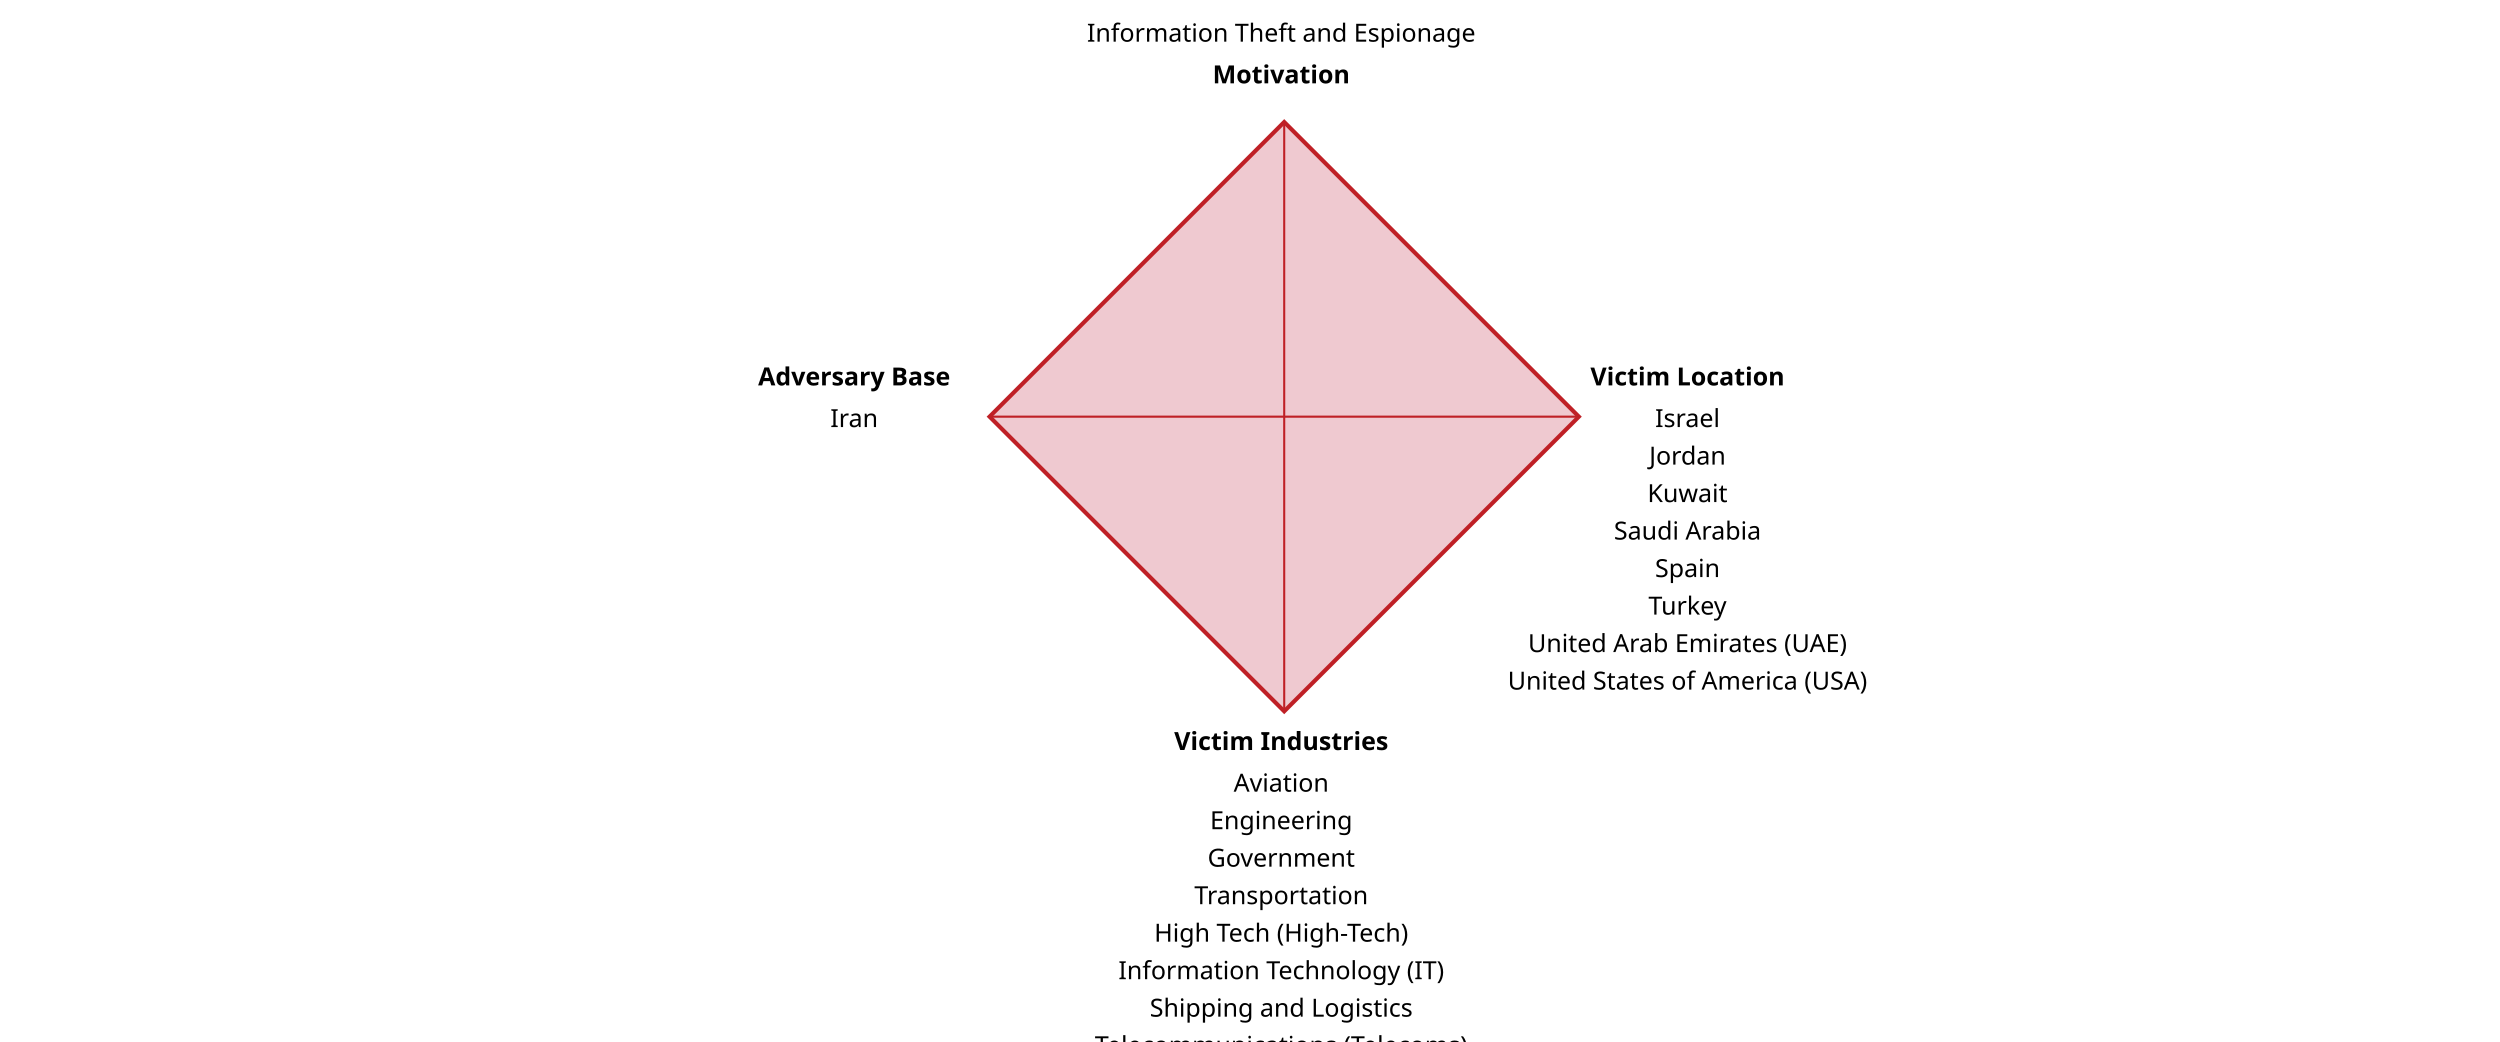
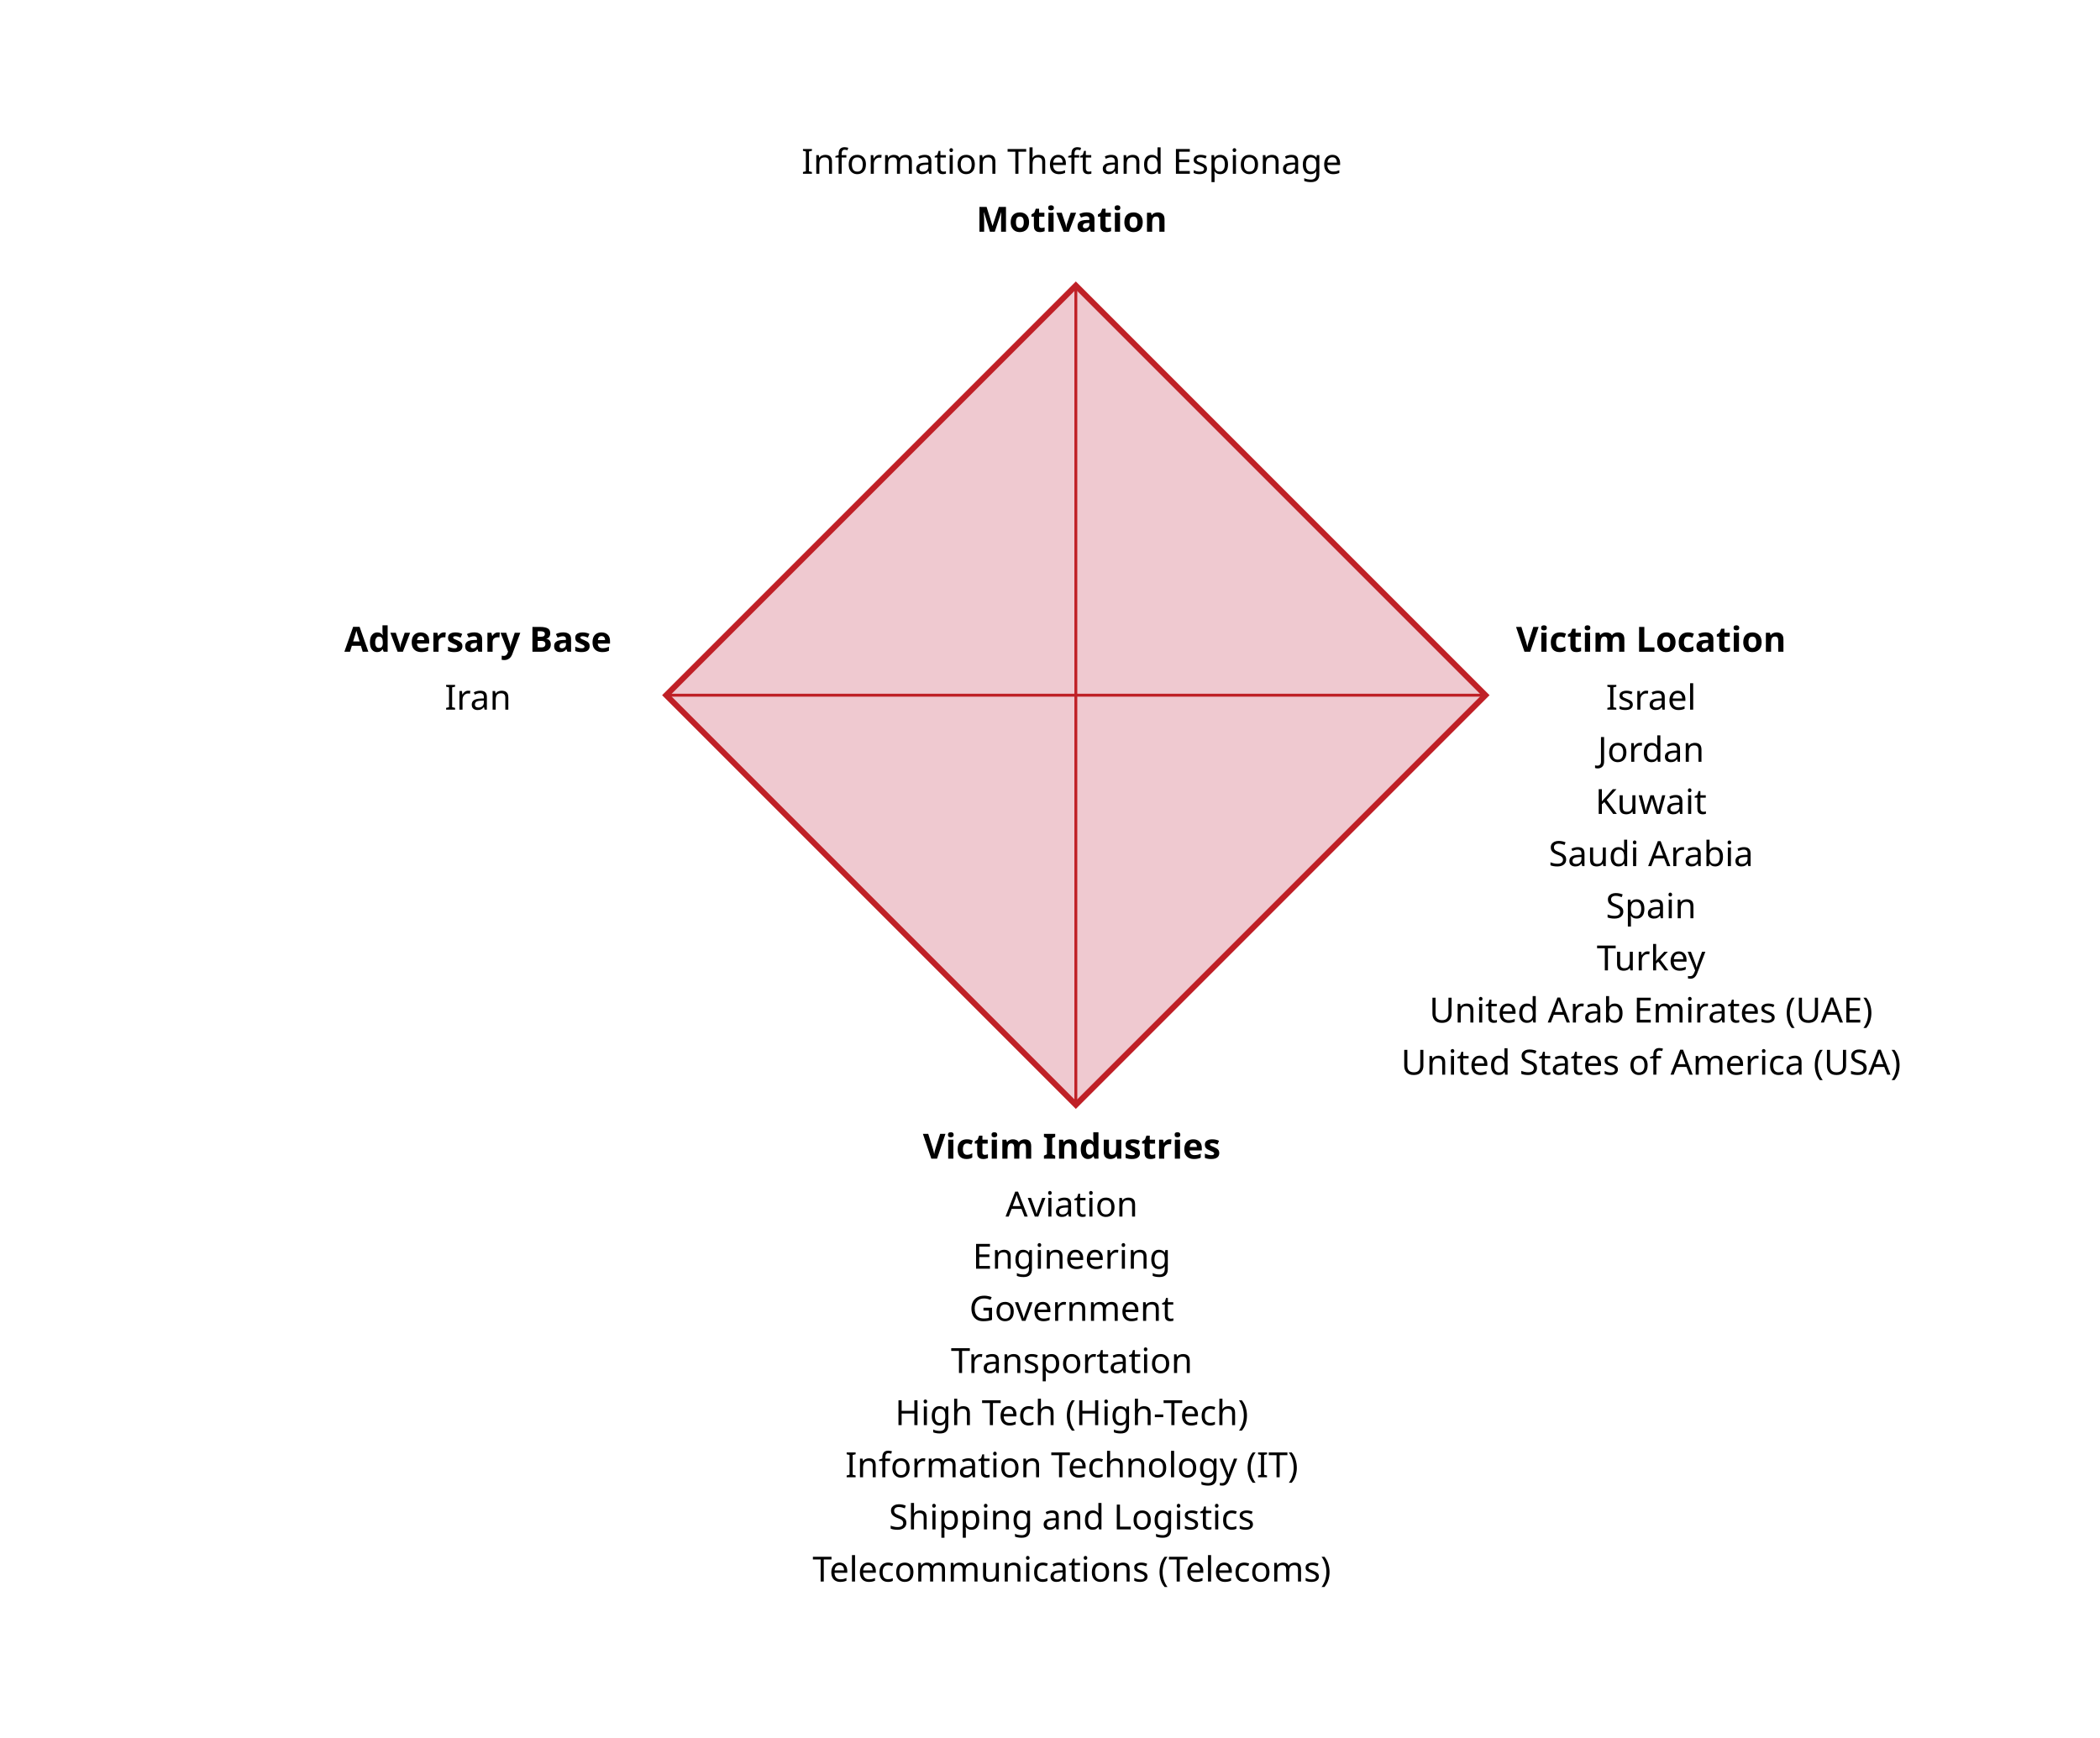
- <svg xmlns="http://www.w3.org/2000/svg" viewBox="0 0 1200 500" version="1.1">
-   <g transform="translate(475 200) rotate(-45)">
+ <svg xmlns="http://www.w3.org/2000/svg" viewBox="0 0 725 600" version="1.1">
+   <g transform="translate(230 240) rotate(-45)">
    <rect x="0" y="0" width="200" height="200" fill="#efc9d0" stroke="#bf2026ff" stroke-width="2" />
    <line x1="0" y1="0" x2="200" y2="200" stroke="#bf2026ff" />
    <line x1="0" y1="200" x2="200" y2="0" stroke="#bf2026ff" />
  </g>
-   <g id="diamond_labels" transform="translate(475 200)">
+   <g id="diamond_labels" transform="translate(230 240)">
    <text x="140" y="-160" id="svg_motivation" style="font-weight:bold" font-family="sans-serif" text-anchor="middle">Motivation</text>
    <text x="140" y="-180" id="svg_motivation_detail" font-family="sans-serif" text-anchor="middle">Information Theft and Espionage</text>
    <text x="140" y="160" id="svg_industry" style="font-weight:bold" font-family="sans-serif" text-anchor="middle">Victim Industries</text>
    <text x="140" y="180" id="svg_industry_detail" font-family="sans-serif" text-anchor="middle">Aviation</text>
    <text x="140" y="198" id="svg_industry_detail" font-family="sans-serif" text-anchor="middle">Engineering</text>
    <text x="140" y="216" id="svg_industry_detail" font-family="sans-serif" text-anchor="middle">Government</text>
    <text x="140" y="234" id="svg_industry_detail" font-family="sans-serif" text-anchor="middle">Transportation</text>
    <text x="140" y="252" id="svg_industry_detail" font-family="sans-serif" text-anchor="middle">High Tech (High-Tech)</text>
    <text x="140" y="270" id="svg_industry_detail" font-family="sans-serif" text-anchor="middle">Information Technology (IT)</text>
    <text x="140" y="288" id="svg_industry_detail" font-family="sans-serif" text-anchor="middle">Shipping and Logistics</text>
    <text x="140" y="306" id="svg_industry_detail" font-family="sans-serif" text-anchor="middle">Telecommunications (Telecoms)</text>
    <text x="-65" y="-15" id="svg_base" style="font-weight:bold" font-family="sans-serif" text-anchor="middle">Adversary Base</text>
    <text x="-65" y="5" id="svg_base_detail" font-family="sans-serif" text-anchor="middle">Iran</text>
-     <text x="335" y="-15" id="svg_victim_country" style="font-weight:bold" font-family="sans-serif" text-anchor="middle">Victim Location</text>
-     <text x="335" y="5" id="svg_victim_country_detail" font-family="sans-serif" text-anchor="middle">Israel</text>
-     <text x="335" y="23" id="svg_victim_country_detail" font-family="sans-serif" text-anchor="middle">Jordan</text>
-     <text x="335" y="41" id="svg_victim_country_detail" font-family="sans-serif" text-anchor="middle">Kuwait</text>
-     <text x="335" y="59" id="svg_victim_country_detail" font-family="sans-serif" text-anchor="middle">Saudi Arabia</text>
-     <text x="335" y="77" id="svg_victim_country_detail" font-family="sans-serif" text-anchor="middle">Spain</text>
-     <text x="335" y="95" id="svg_victim_country_detail" font-family="sans-serif" text-anchor="middle">Turkey</text>
-     <text x="335" y="113" id="svg_victim_country_detail" font-family="sans-serif" text-anchor="middle">United Arab Emirates (UAE)</text>
-     <text x="335" y="131" id="svg_victim_country_detail" font-family="sans-serif" text-anchor="middle">United States of America (USA)</text>
+     <text x="340" y="-15" id="svg_victim_country" style="font-weight:bold" font-family="sans-serif" text-anchor="middle">Victim Location</text>
+     <text x="340" y="5" id="svg_victim_country_detail" font-family="sans-serif" text-anchor="middle">Israel</text>
+     <text x="340" y="23" id="svg_victim_country_detail" font-family="sans-serif" text-anchor="middle">Jordan</text>
+     <text x="340" y="41" id="svg_victim_country_detail" font-family="sans-serif" text-anchor="middle">Kuwait</text>
+     <text x="340" y="59" id="svg_victim_country_detail" font-family="sans-serif" text-anchor="middle">Saudi Arabia</text>
+     <text x="340" y="77" id="svg_victim_country_detail" font-family="sans-serif" text-anchor="middle">Spain</text>
+     <text x="340" y="95" id="svg_victim_country_detail" font-family="sans-serif" text-anchor="middle">Turkey</text>
+     <text x="340" y="113" id="svg_victim_country_detail" font-family="sans-serif" text-anchor="middle">United Arab Emirates (UAE)</text>
+     <text x="340" y="131" id="svg_victim_country_detail" font-family="sans-serif" text-anchor="middle">United States of America (USA)</text>
  </g>
</svg>
